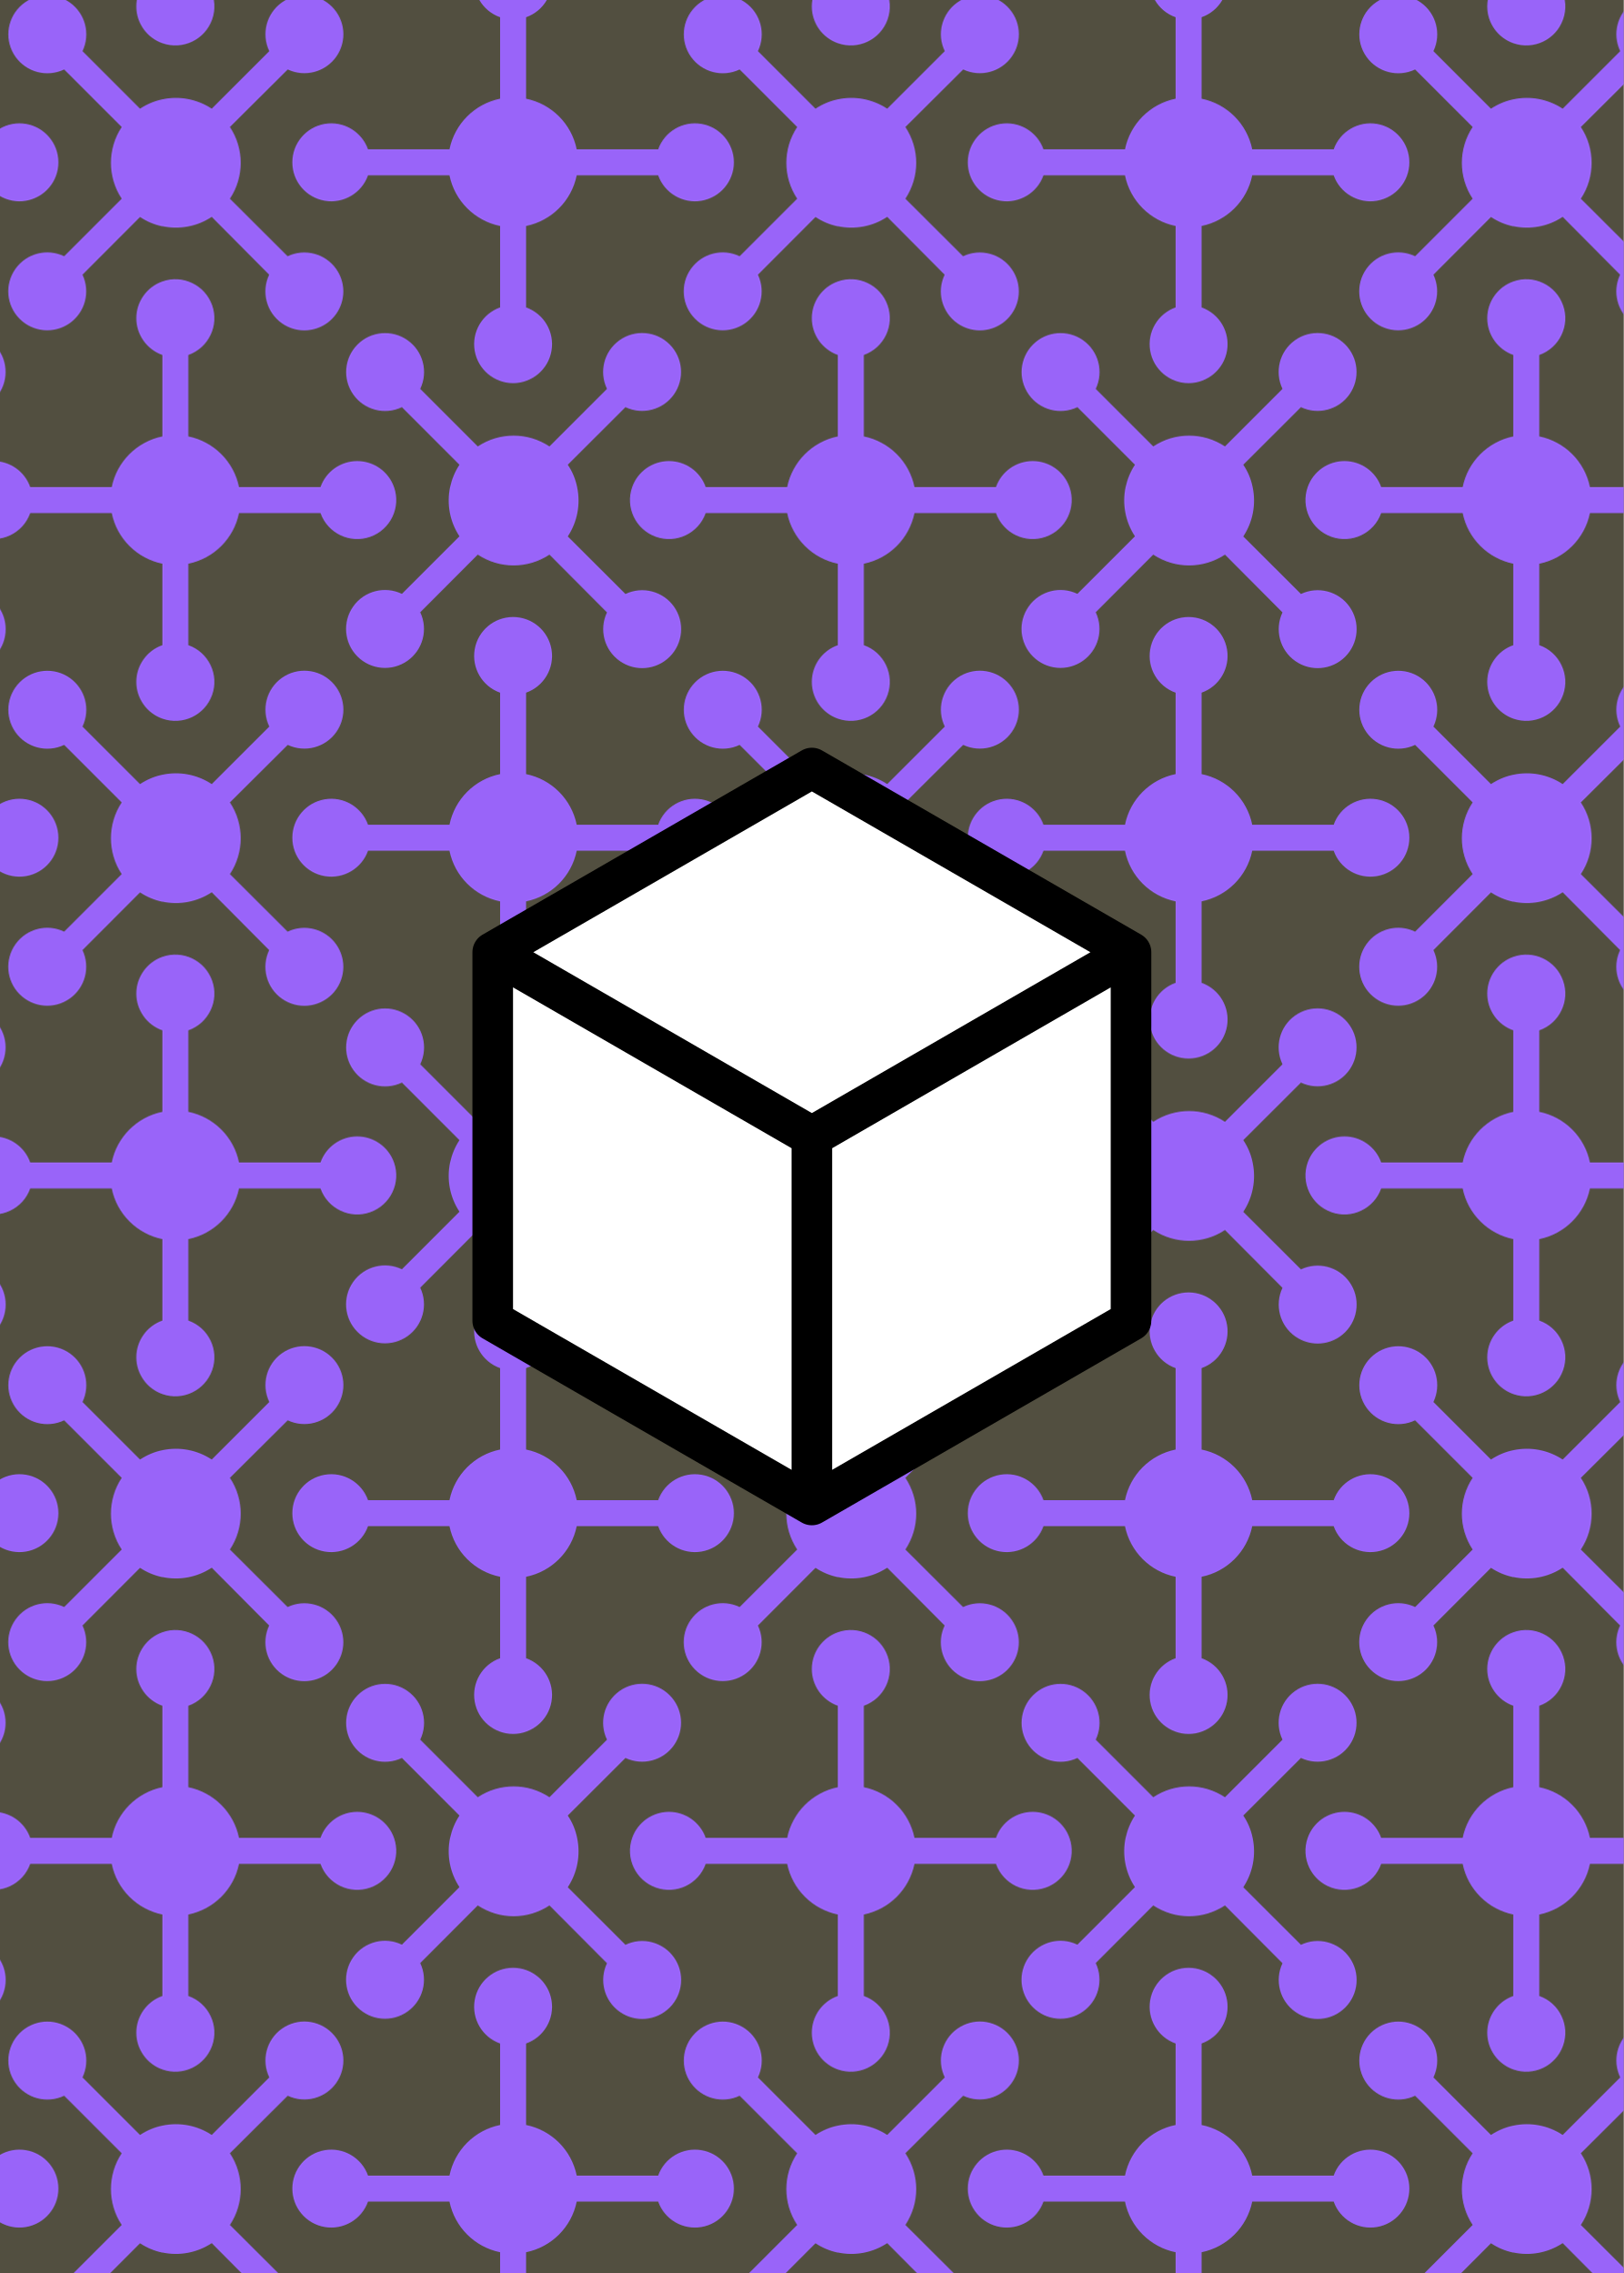
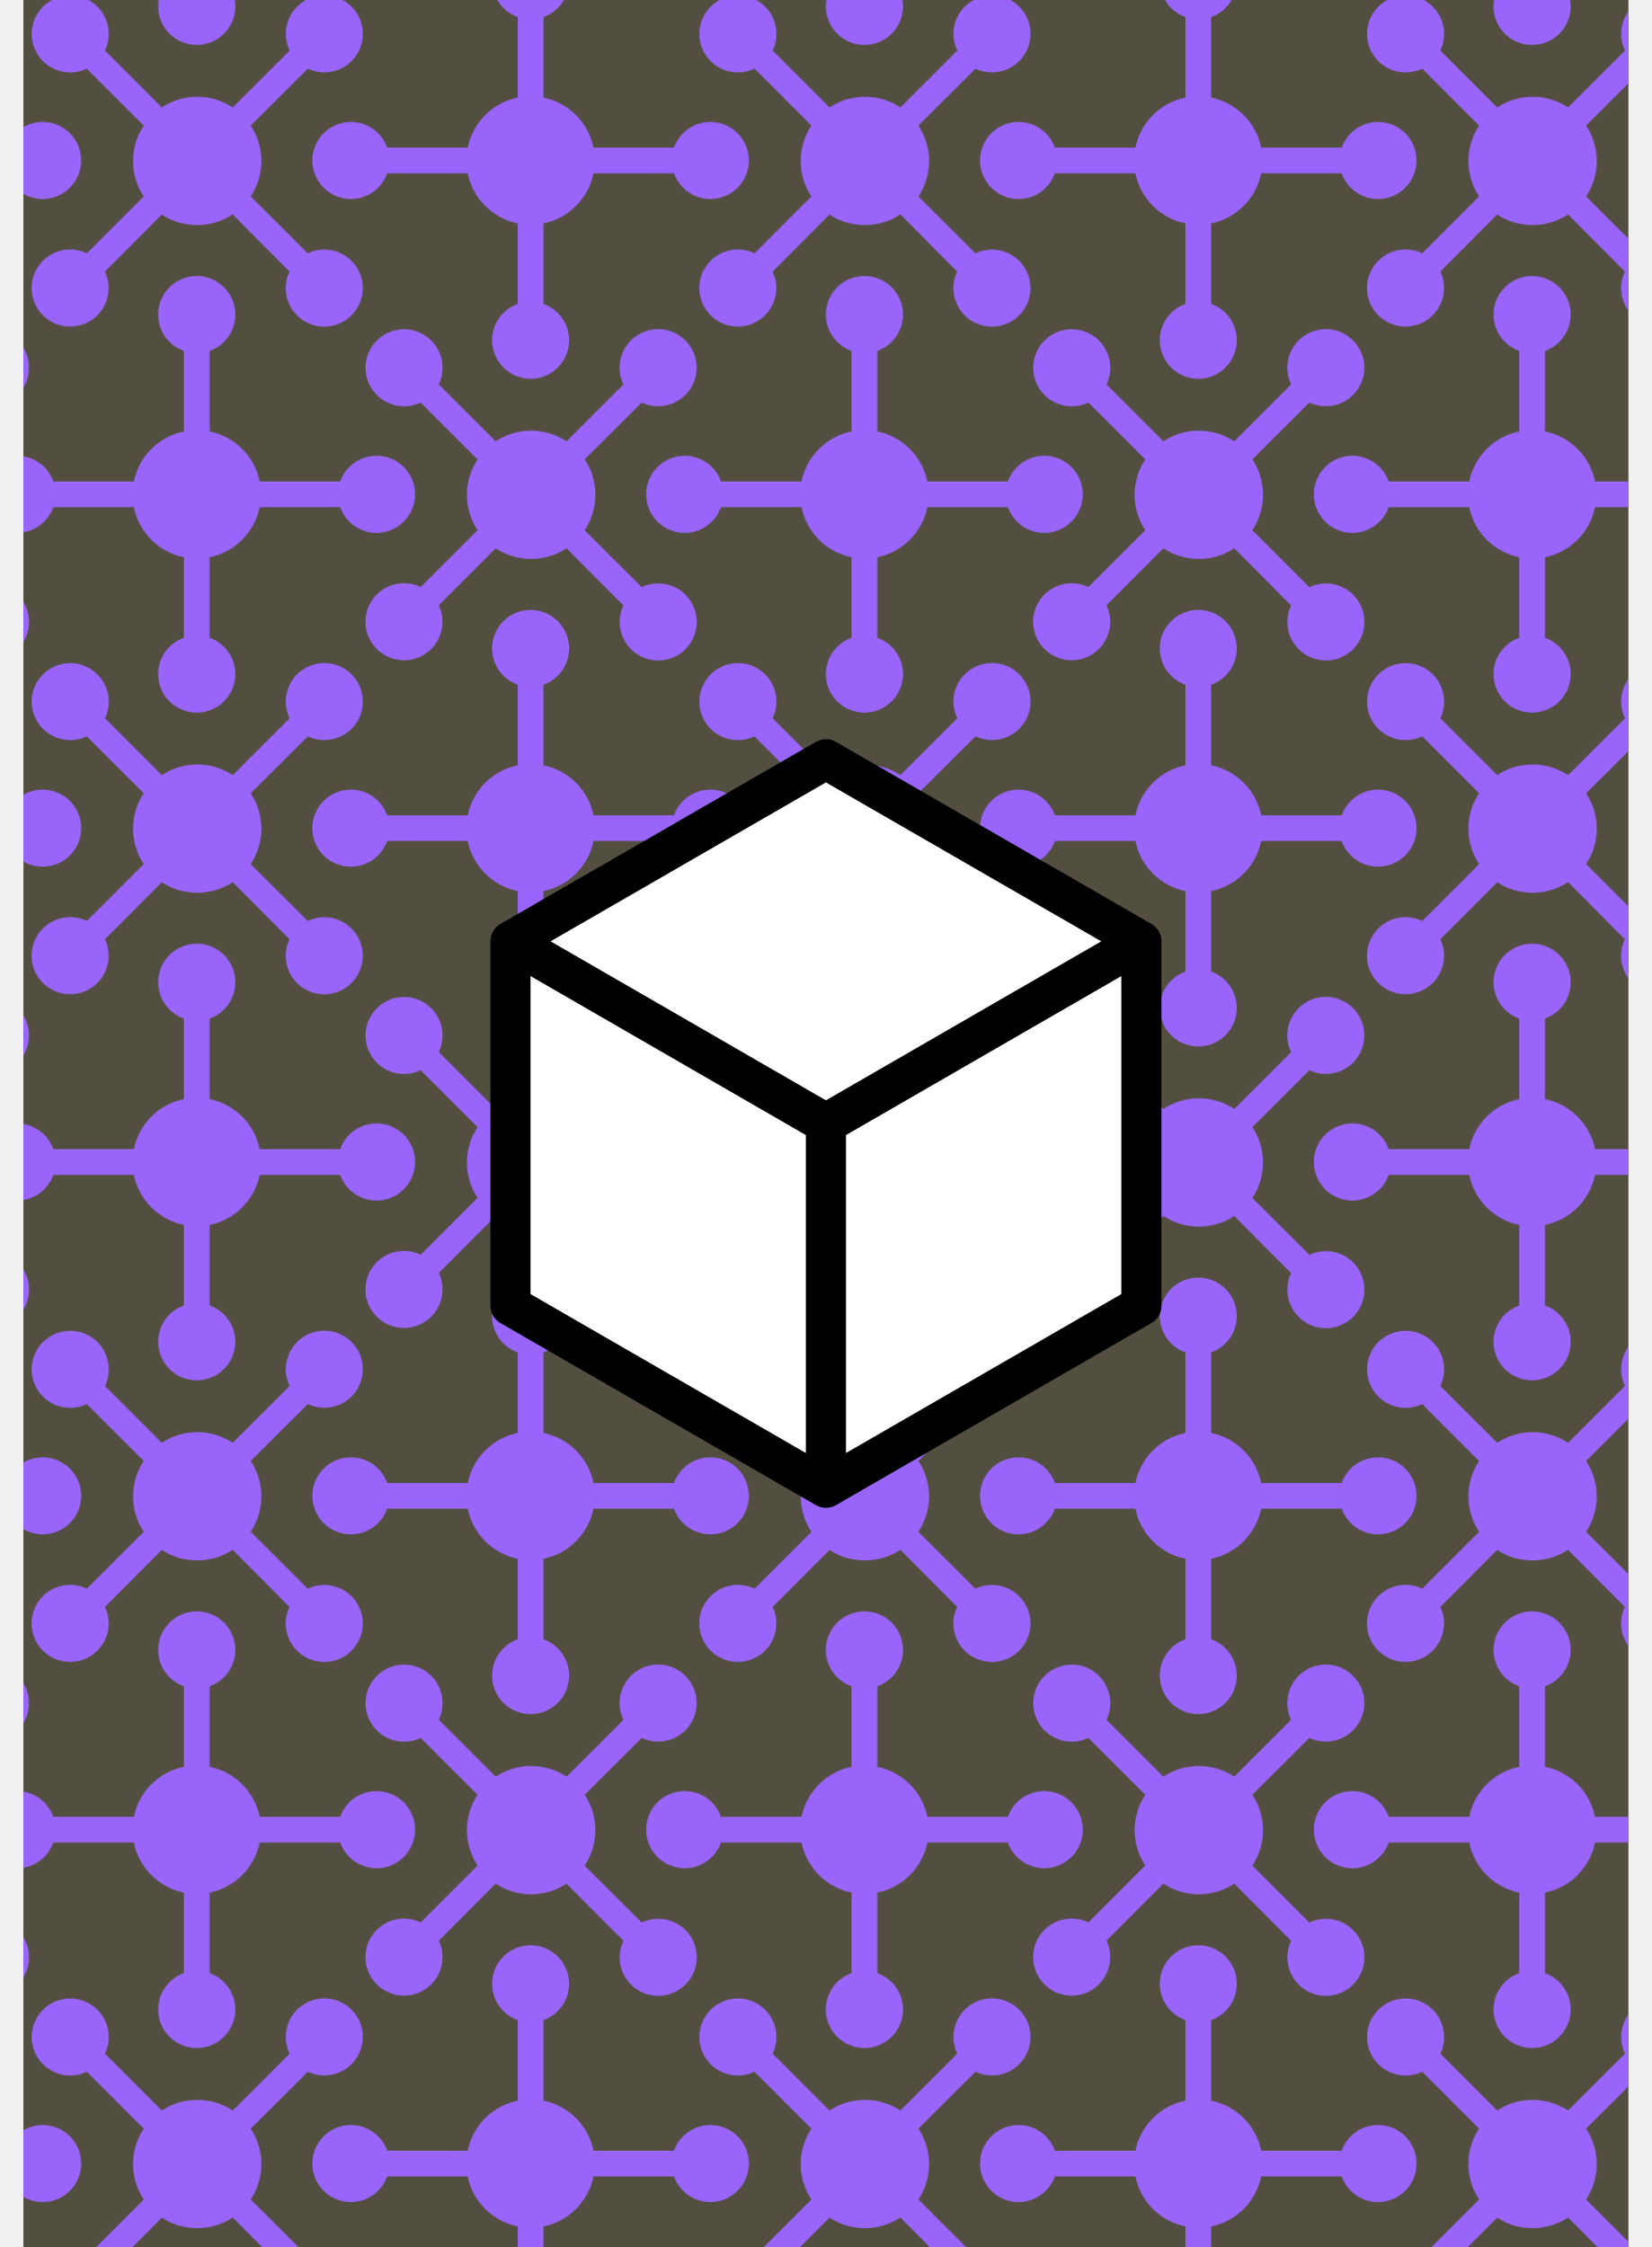
- <svg xmlns="http://www.w3.org/2000/svg" width="100%" viewBox="-2.5 -7.5 25 35" version="1.1">
+ <svg xmlns="http://www.w3.org/2000/svg" width="816px" height="1110px" viewBox="-2.5 -7.5 25 35" version="1.1">
  <defs>
    <pattern id="pattern" x="0" y="0" width="52" height="52" patternUnits="userSpaceOnUse" patternTransform="scale(0.2 0.2)">
      <path fill="#9964f9" d="M0 17.83V0h17.83a3 3 0 0 1-5.66 2H5.9A5 5 0 0 1 2 5.9v6.27a3 3 0 0 1-2 5.66zm0 18.34a3 3 0 0 1 2 5.66v6.27A5 5 0 0 1 5.9 52h6.27a3 3 0 0 1 5.66 0H0V36.17zM36.17 52a3 3 0 0 1 5.66 0h6.27a5 5 0 0 1 3.9-3.9v-6.27a3 3 0 0 1 0-5.66V52H36.17zM0 31.93v-9.78a5 5 0 0 1 3.8.72l4.43-4.43a3 3 0 1 1 1.42 1.41L5.2 24.28a5 5 0 0 1 0 5.52l4.44 4.43a3 3 0 1 1-1.42 1.42L3.8 31.2a5 5 0 0 1-3.8.72zm52-14.1a3 3 0 0 1 0-5.66V5.9A5 5 0 0 1 48.1 2h-6.27a3 3 0 0 1-5.66-2H52v17.83zm0 14.1a4.97 4.97 0 0 1-1.72-.72l-4.43 4.44a3 3 0 1 1-1.41-1.42l4.43-4.43a5 5 0 0 1 0-5.52l-4.43-4.43a3 3 0 1 1 1.41-1.41l4.43 4.43c.53-.35 1.12-.6 1.72-.72v9.78zM22.15 0h9.78a5 5 0 0 1-.72 3.8l4.44 4.43a3 3 0 1 1-1.42 1.42L29.8 5.2a5 5 0 0 1-5.52 0l-4.43 4.44a3 3 0 1 1-1.41-1.42l4.43-4.43a5 5 0 0 1-.72-3.8zm0 52c.13-.6.37-1.19.72-1.72l-4.43-4.43a3 3 0 1 1 1.41-1.41l4.43 4.43a5 5 0 0 1 5.52 0l4.43-4.43a3 3 0 1 1 1.42 1.41l-4.44 4.43c.36.53.6 1.12.72 1.72h-9.78zm9.75-24a5 5 0 0 1-3.9 3.9v6.27a3 3 0 1 1-2 0V31.9a5 5 0 0 1-3.9-3.9h-6.27a3 3 0 1 1 0-2h6.27a5 5 0 0 1 3.9-3.9v-6.27a3 3 0 1 1 2 0v6.27a5 5 0 0 1 3.9 3.9h6.27a3 3 0 1 1 0 2H31.9z" />
    </pattern>
  </defs>
  <rect x="-2.5" y="-7.5" width="25" height="35" stroke="none" style="fill: #524f40" />
  <rect x="-2.5" y="-7.5" width="25" height="35" stroke="none" stroke-width="5px" fill="url(#pattern)" />
  <g transform="translate(-2.5,-2.5)">
    <g transform="scale(1.25,1.25)">
      <path stroke-linejoin="round" stroke-width="0.5" fill="white" stroke="black" d="M 10 14.539 L 13.931 12.27 L 13.931 7.73 L 10 5.461 L 6.069 7.73 L 6.069 12.27 L 10 14.539 Z M 10 10 L 10 14.539 M 10 10 L 13.931 7.73 M 10 10 L 6.069 7.73   " />
    </g>
  </g>
</svg>
